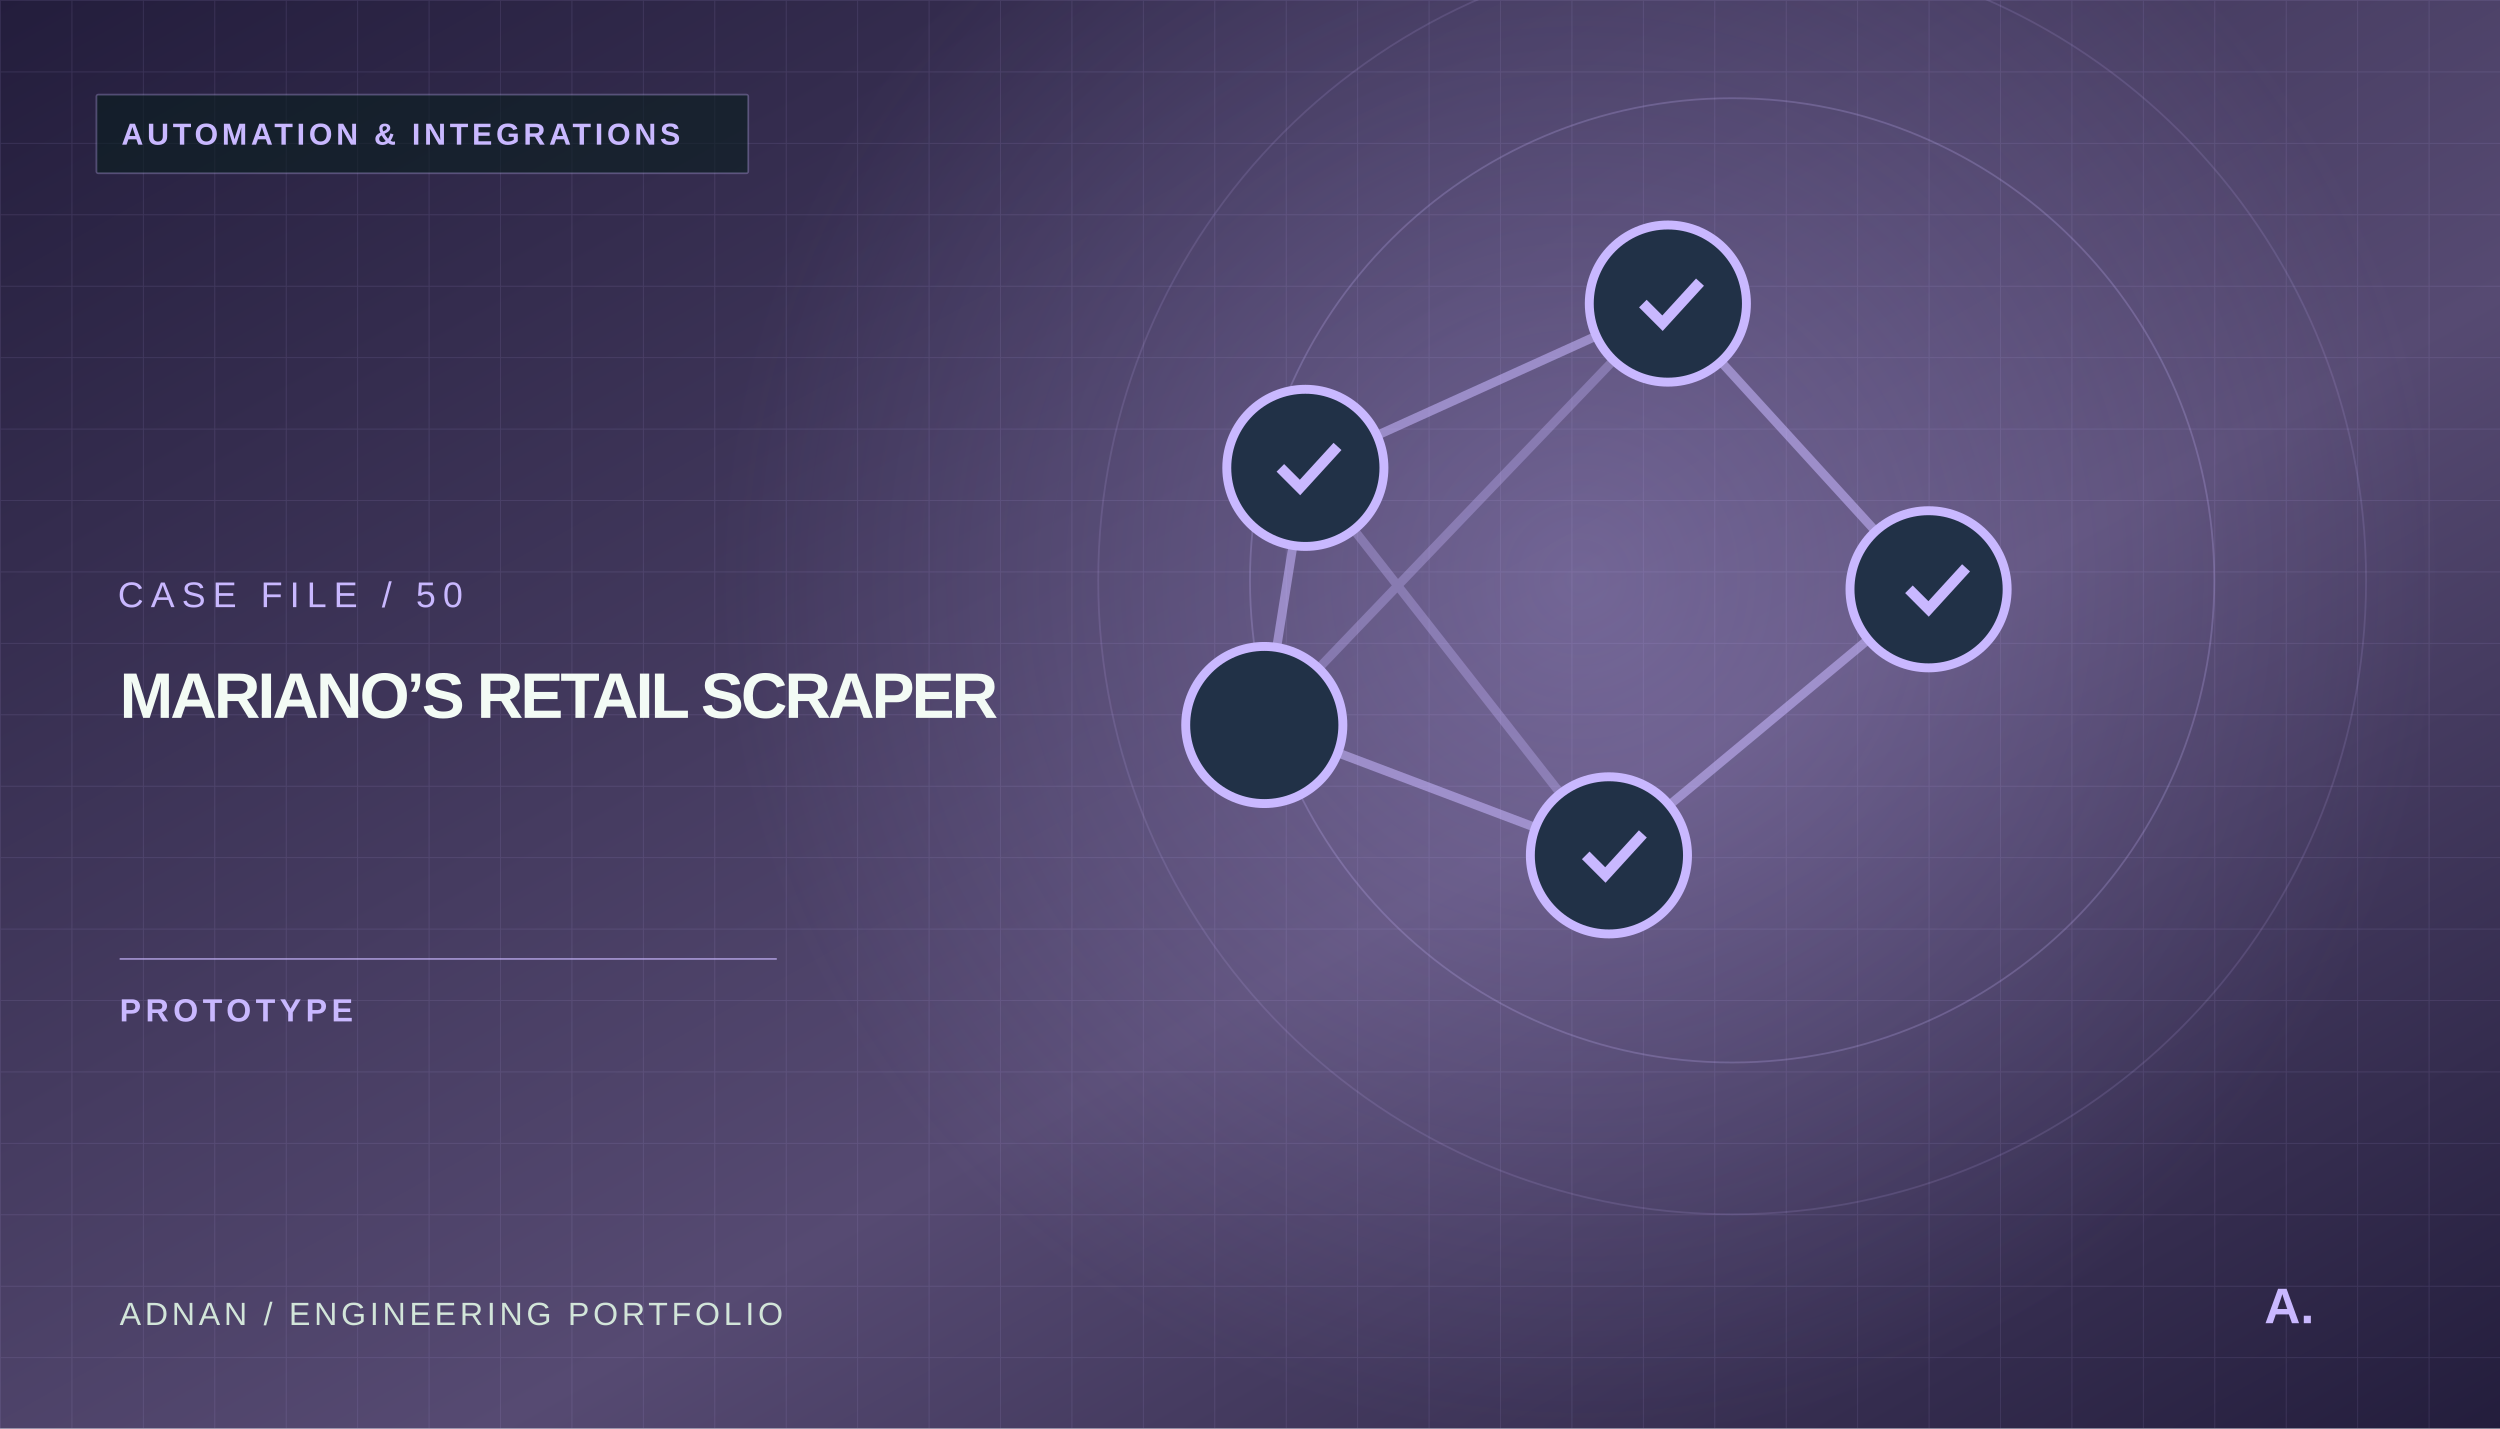
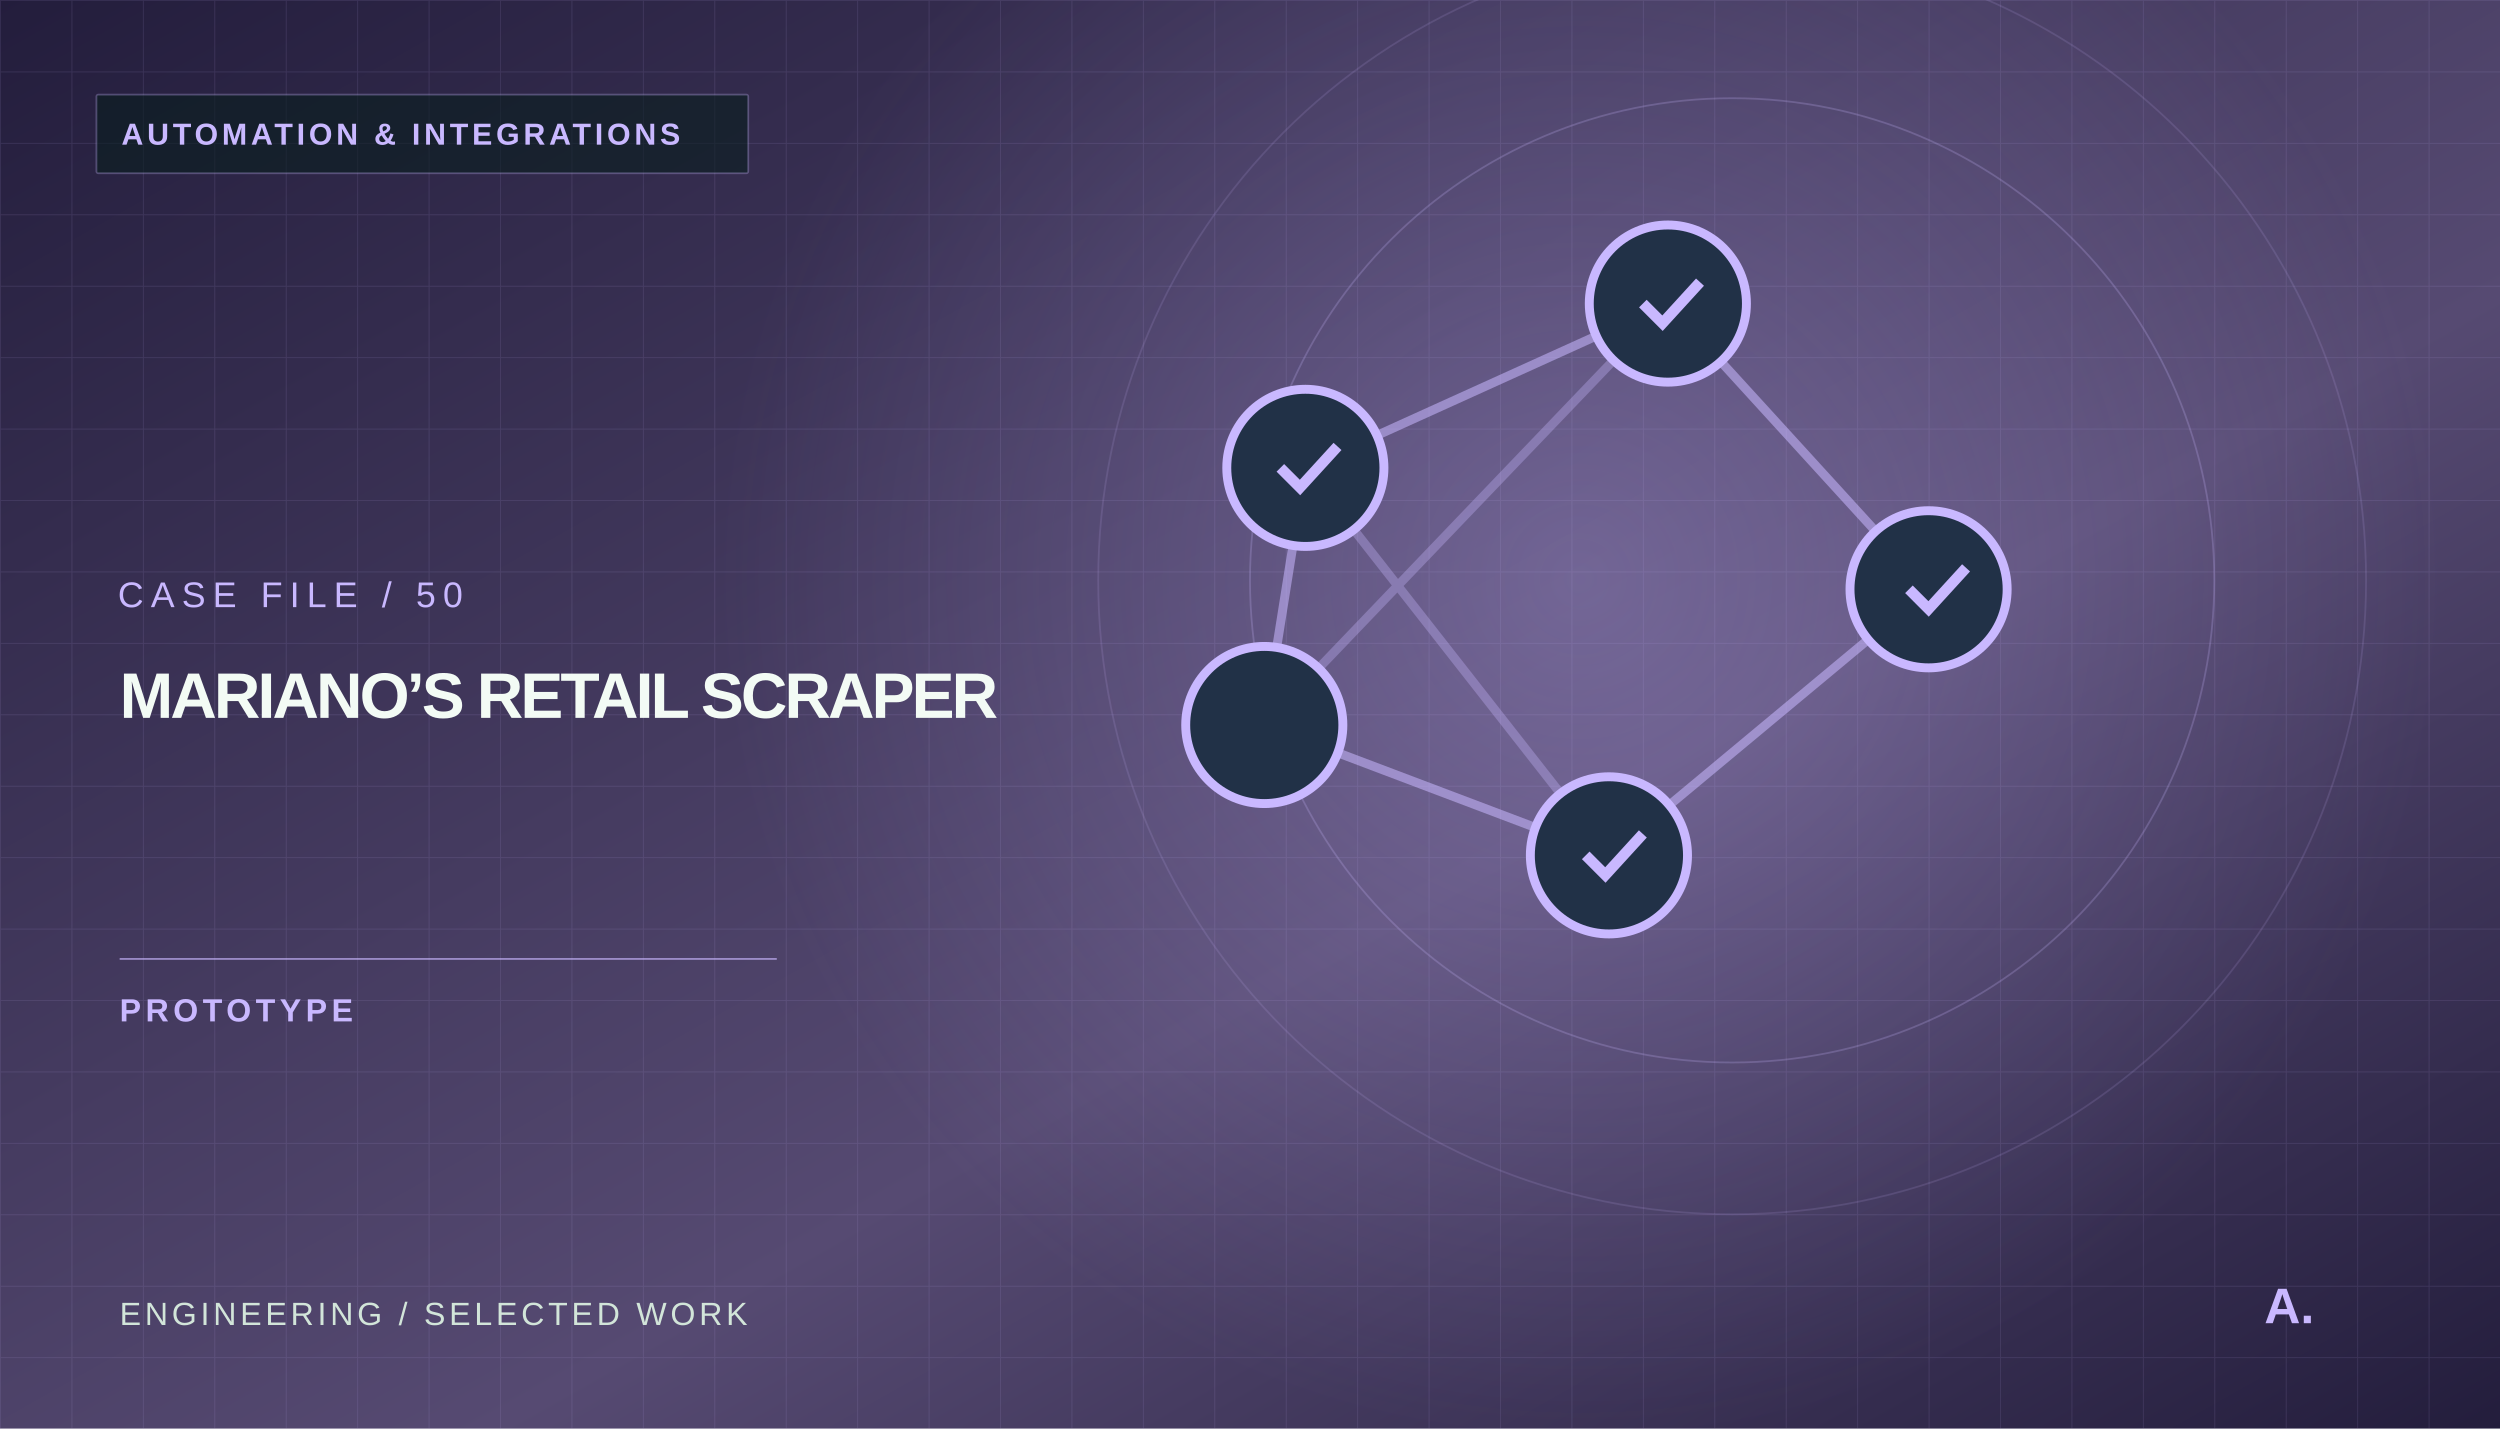
<svg xmlns="http://www.w3.org/2000/svg" width="1400" height="800" viewBox="0 0 1400 800" role="img" aria-label="Concept art for Mariano’s Retail Scraper">
  <defs>
    <linearGradient id="g" x1="0" x2="1" y1="0" y2="1">
      <stop stop-color="#231d3c" />
      <stop offset=".6" stop-color="#564a72" />
      <stop offset="1" stop-color="#231d3c" />
    </linearGradient>
    <radialGradient id="gl">
      <stop stop-color="#c9b8ff" stop-opacity=".29" />
      <stop offset="1" stop-color="#c9b8ff" stop-opacity="0" />
    </radialGradient>
    <pattern id="grid" width="40" height="40" patternUnits="userSpaceOnUse">
      <path d="M40 0H0V40" fill="none" stroke="#c9b8ff" stroke-opacity=".11" stroke-width="1" />
    </pattern>
    <filter id="blur">
      <feGaussianBlur stdDeviation="38" />
    </filter>
  </defs>
  <rect width="1400" height="800" fill="url(#g)" />
  <rect width="1400" height="800" fill="url(#grid)" />
  <circle cx="885" cy="325" r="480" fill="url(#gl)" />
  <circle cx="970" cy="325" r="270" stroke="#c9b8ff" stroke-opacity=".23" fill="none" />
  <circle cx="970" cy="325" r="355" stroke="#c9b8ff" stroke-opacity=".14" fill="none" />
  <g stroke="#c9b8ff" fill="none" stroke-width="5">
    <path d="M731 262 934 170 1080 330 901 479 708 406z" opacity=".55" />
    <path d="M731 262 901 479M934 170 708 406" opacity=".33" />
    <circle cx="731" cy="262" r="44" fill="#213147" />
    <circle cx="934" cy="170" r="44" fill="#213147" />
    <circle cx="1080" cy="330" r="44" fill="#213147" />
    <circle cx="901" cy="479" r="44" fill="#213147" />
    <circle cx="708" cy="406" r="44" fill="#213147" />
    <path d="m717 262 11 11 21-23m171-80 11 11 21-23m117 172 11 11 21-23m-213 161 11 11 21-23" stroke-width="6" />
  </g>
  <rect x="54" y="53" width="365" height="44" rx="1" fill="#061c1a" fill-opacity=".58" stroke="#c9b8ff" stroke-opacity=".3" />
  <text x="68" y="81" font-family="Arial,sans-serif" font-size="17" font-weight="600" letter-spacing="2.1" fill="#c9b8ff">AUTOMATION &amp; INTEGRATIONS</text>
  <text x="66" y="340" font-family="Arial,sans-serif" font-size="20" letter-spacing="4" fill="#c9b8ff">CASE FILE / 50</text>
  <text x="67" y="402" font-family="Arial,sans-serif" font-size="36" font-weight="700" letter-spacing="-1.6" fill="#f3fbf5">MARIANO’S RETAIL SCRAPER</text>
  <line x1="67" y1="537" x2="435" y2="537" stroke="#c9b8ff" stroke-opacity=".66" />
  <text x="67" y="572" font-family="Arial,sans-serif" font-size="18" font-weight="600" letter-spacing="2.5" fill="#c9b8ff">PROTOTYPE</text>
-   <text x="67" y="742" font-family="Arial,sans-serif" font-size="18" letter-spacing="2.1" fill="#d2e5d9">ADNAN / ENGINEERING PORTFOLIO</text>
+   <text x="67" y="742" font-family="Arial,sans-serif" font-size="18" letter-spacing="2.1" fill="#d2e5d9">ENGINEERING / SELECTED WORK</text>
  <text x="1296" y="741" font-family="Arial,sans-serif" font-size="28" font-weight="700" fill="#c9b8ff" text-anchor="end">A.</text>
</svg>
